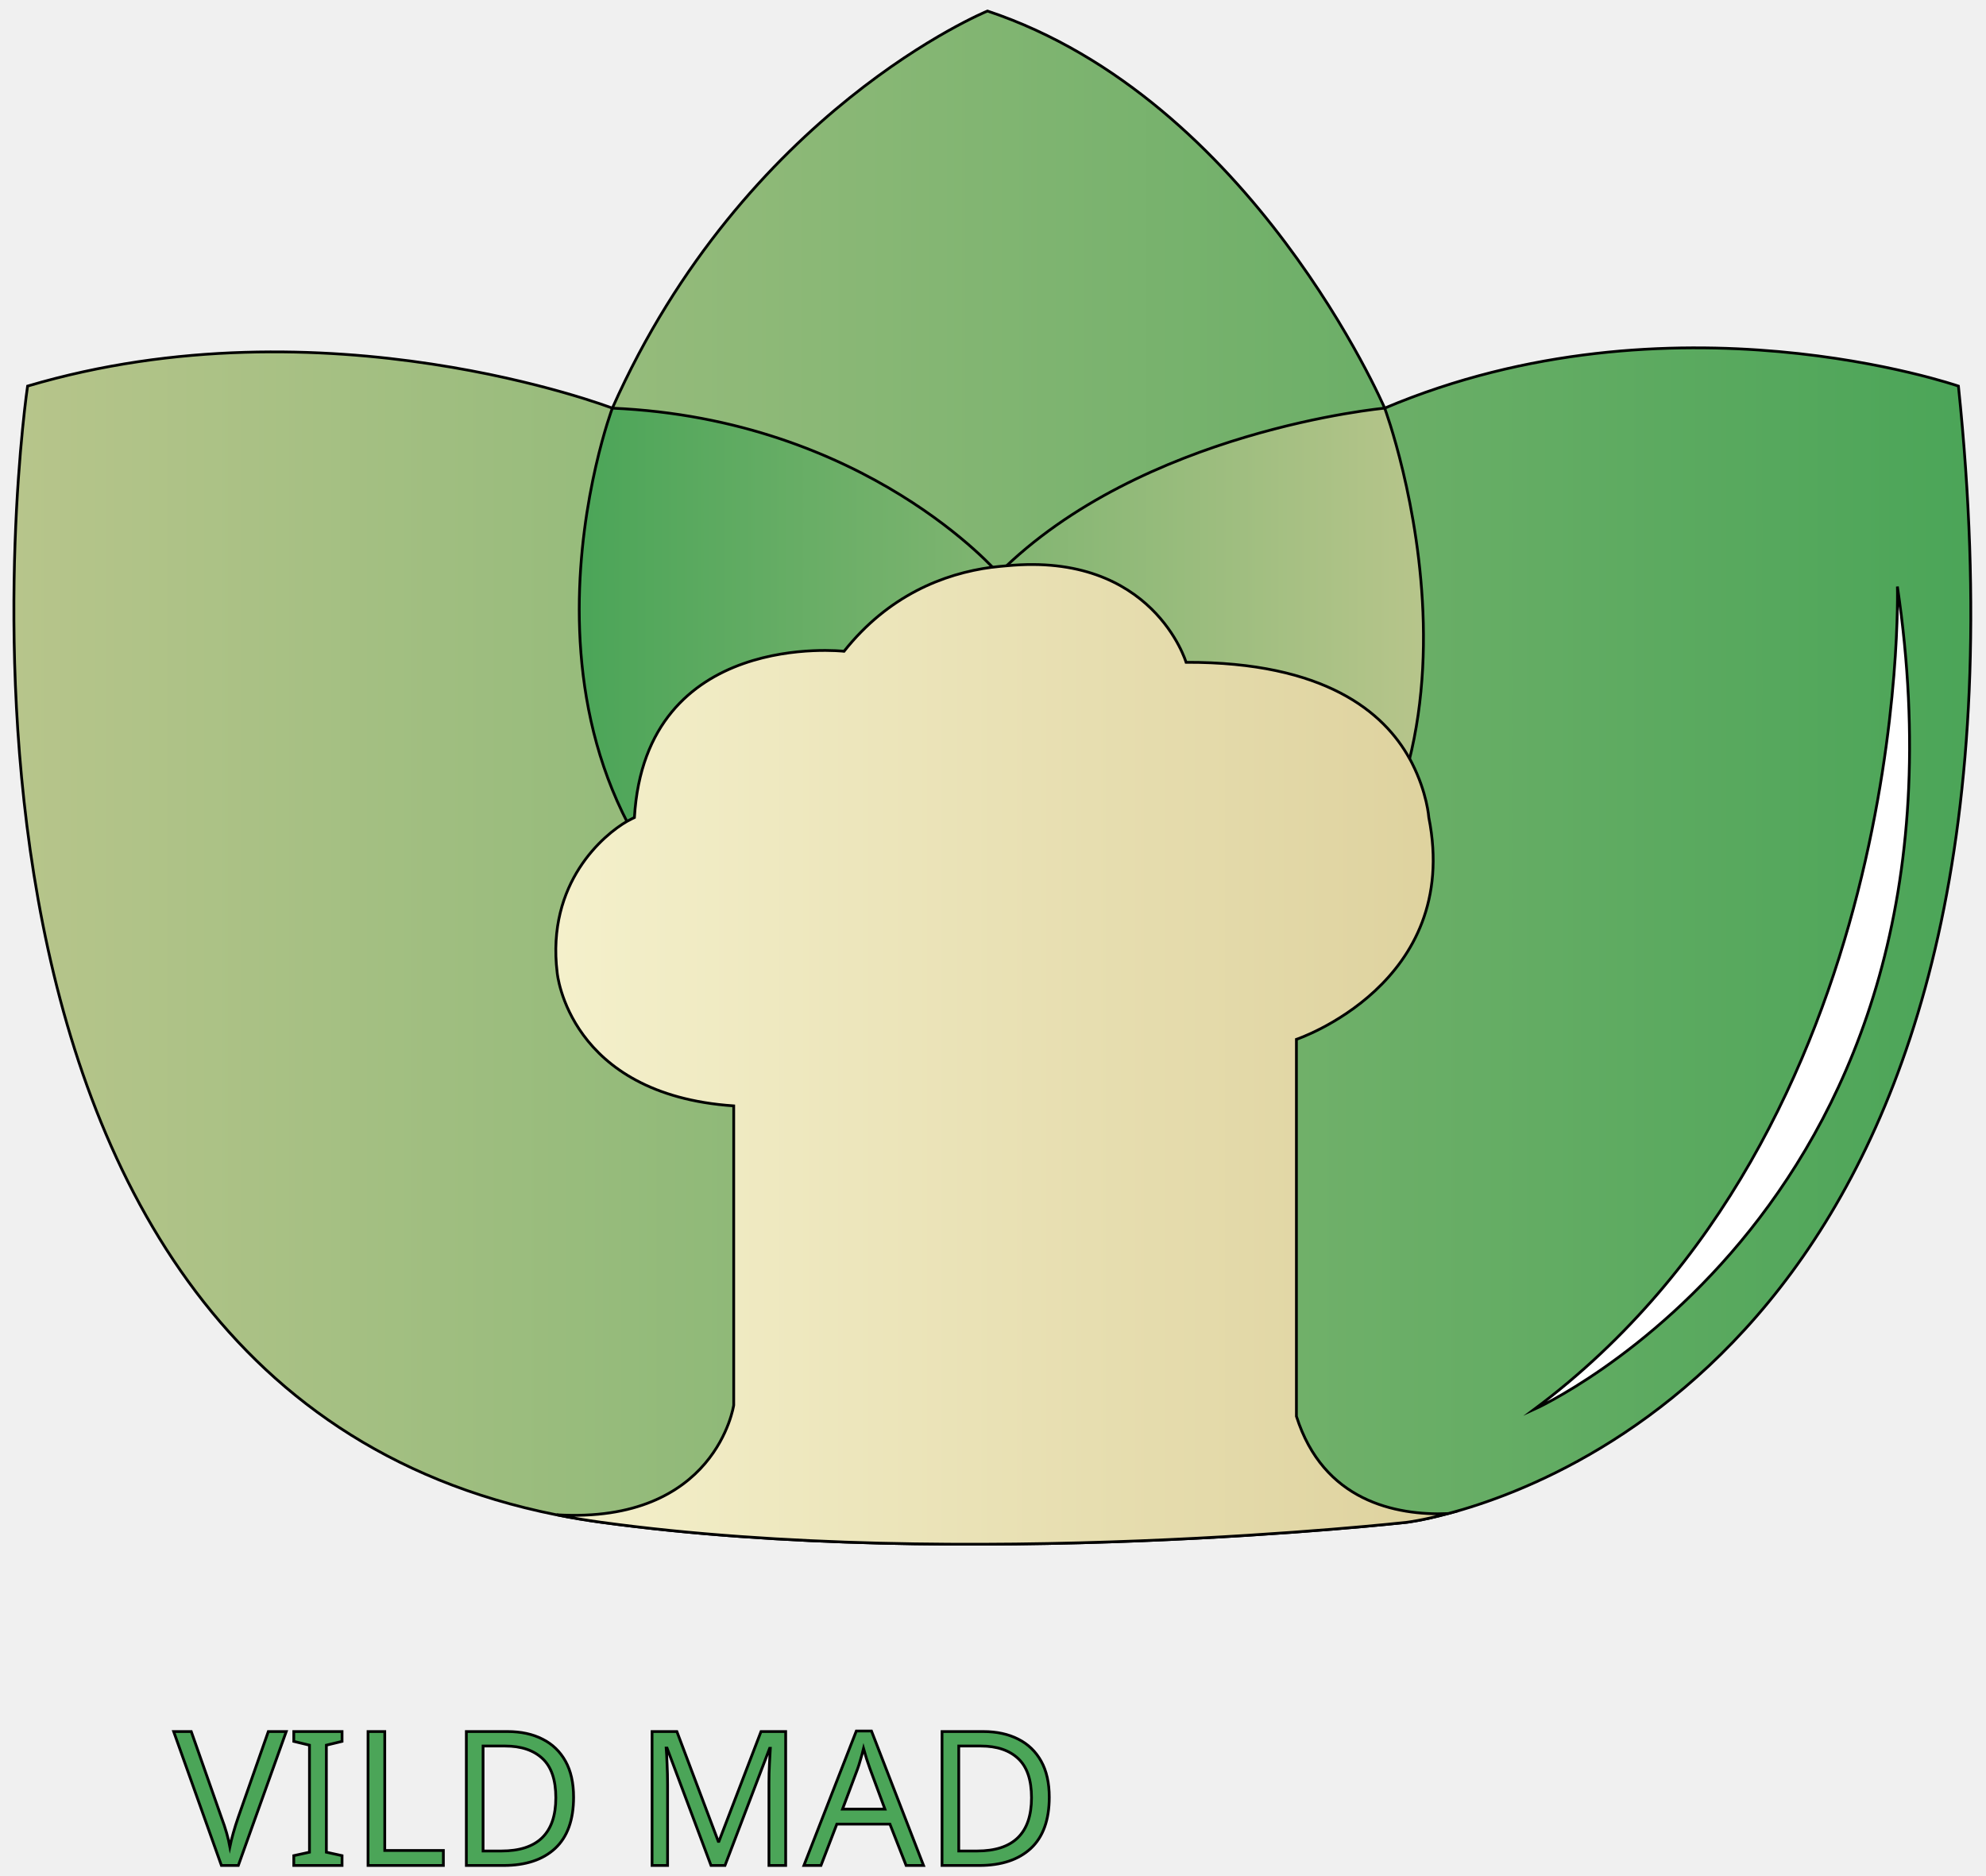
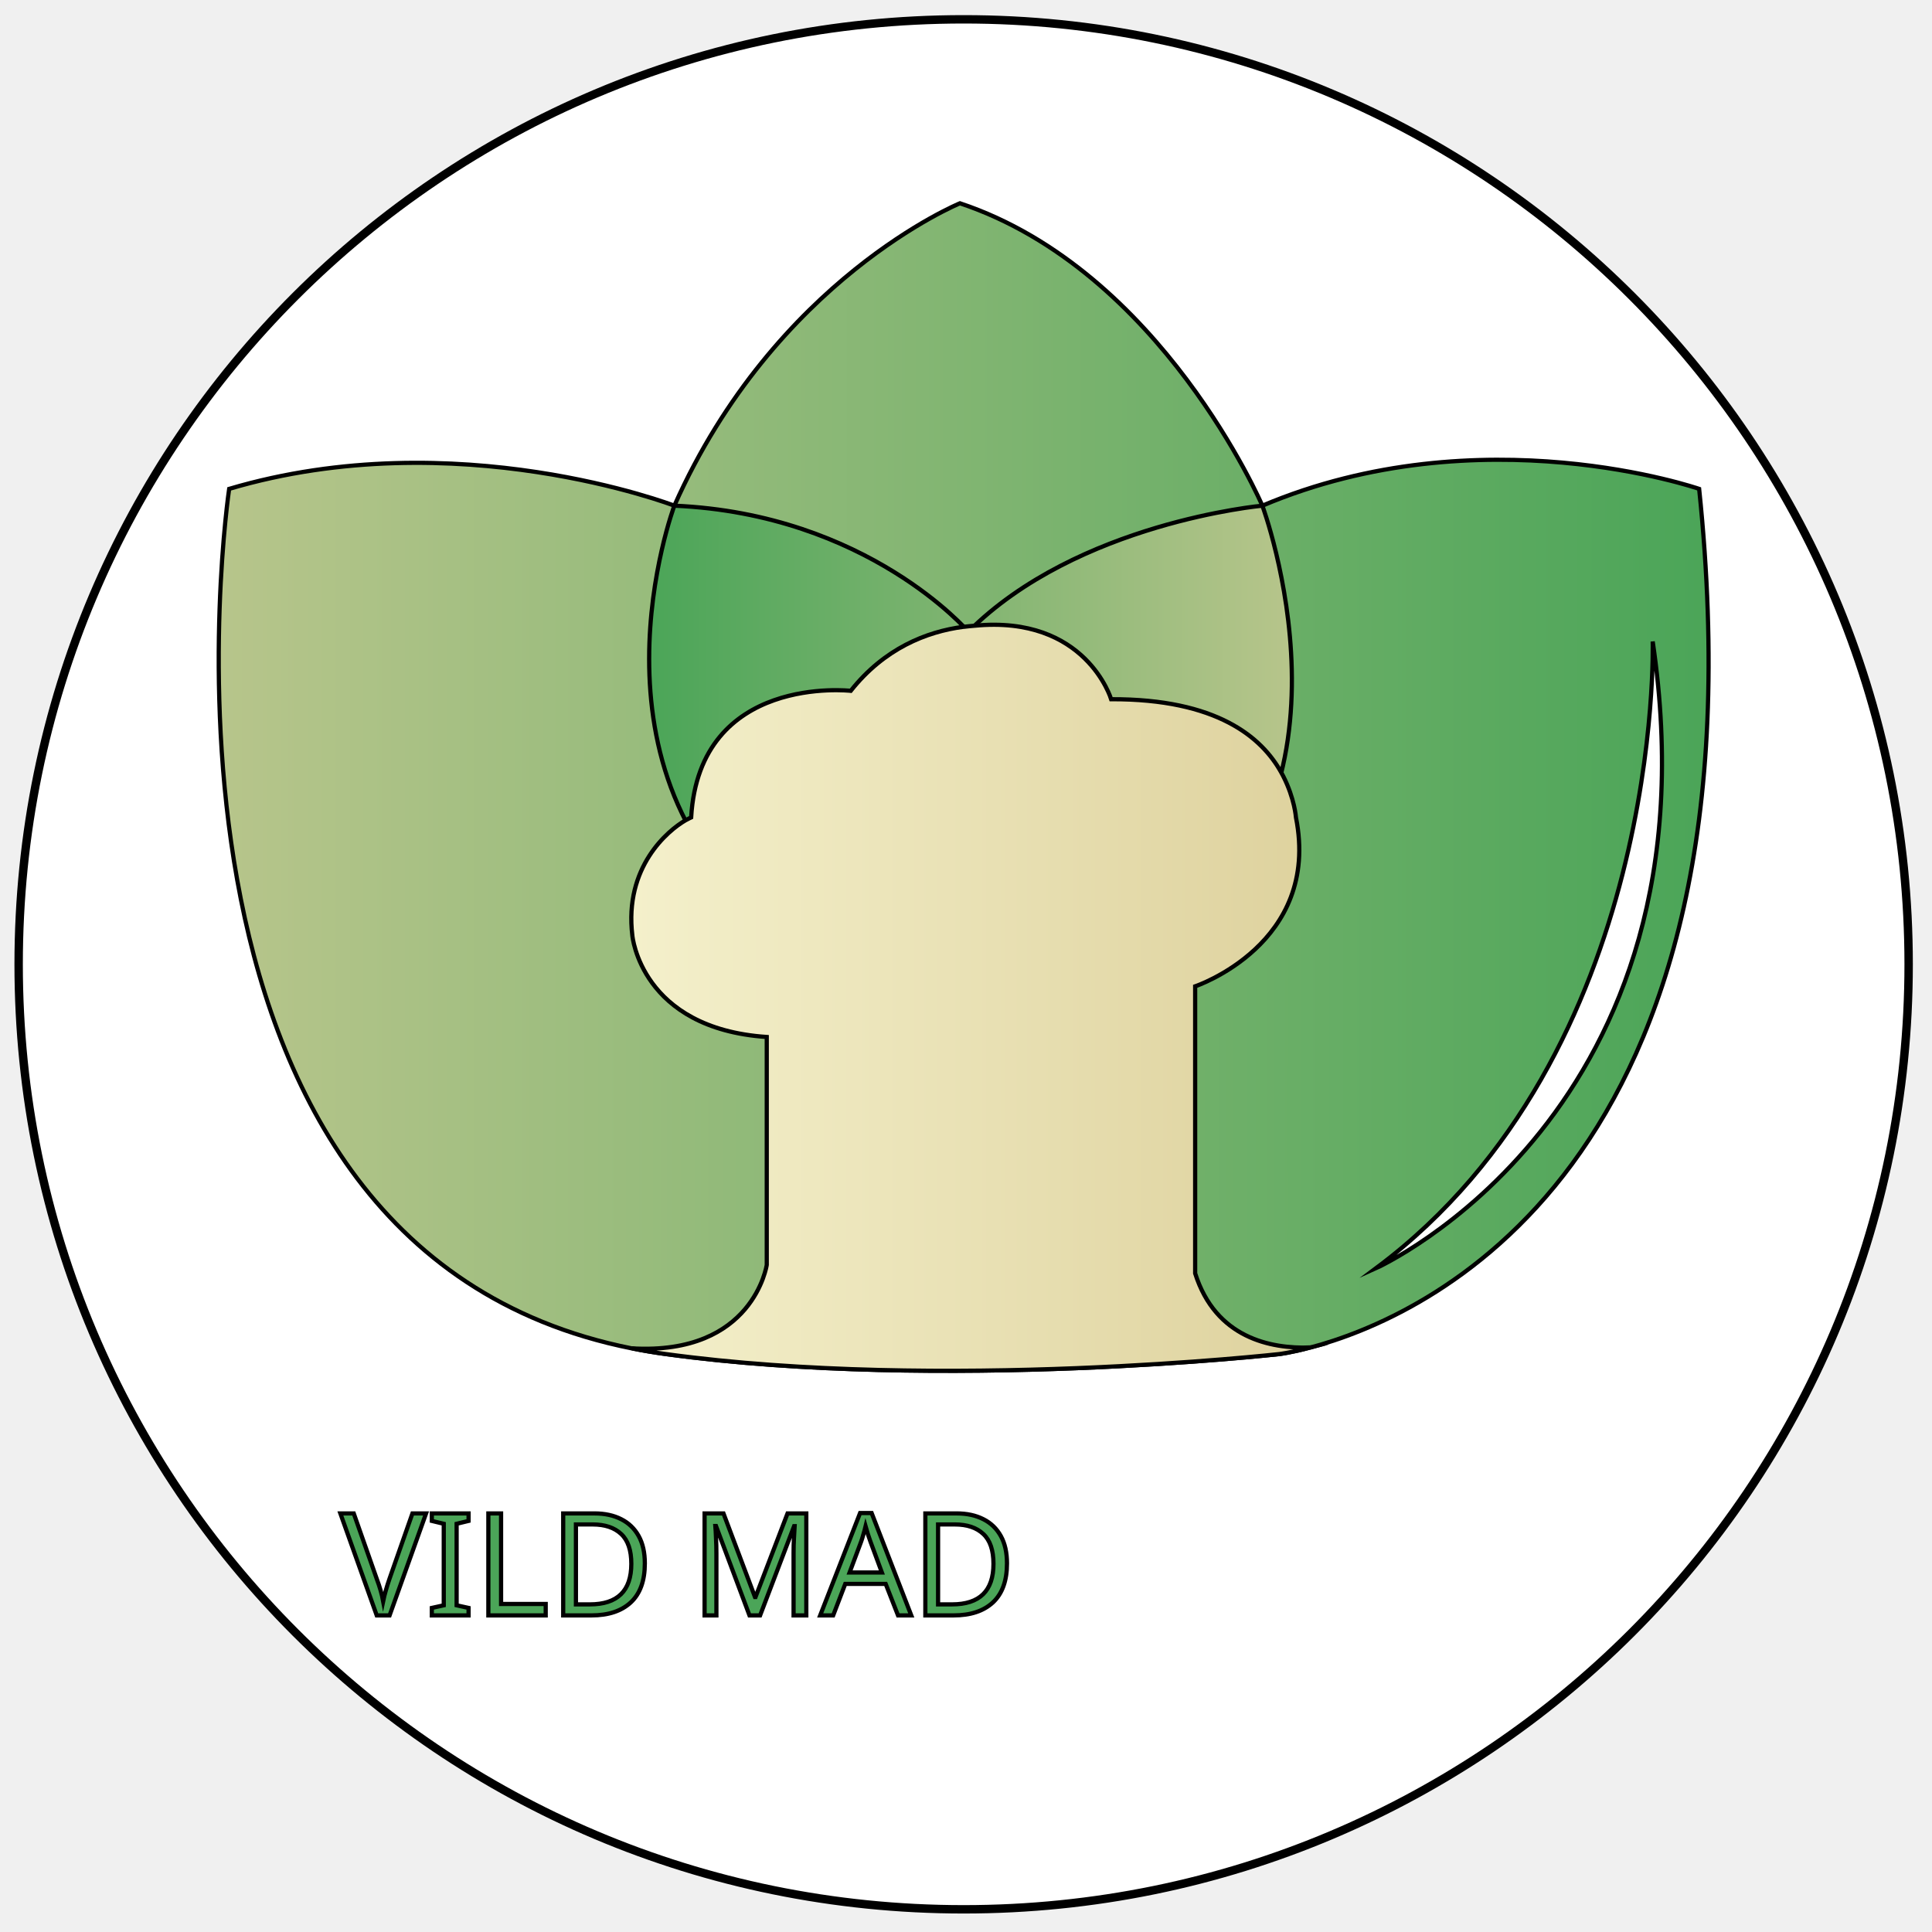
- <svg xmlns="http://www.w3.org/2000/svg" id="Layer_1" viewBox="0 0 180 170">
+ <svg xmlns="http://www.w3.org/2000/svg" id="Layer_1" viewBox="0 0 230 230">
  <defs>
-     <style>.cls-1{fill:url(#linear-gradient-2);}.cls-1,.cls-2,.cls-3,.cls-4,.cls-5{stroke:#000;stroke-miterlimit:10;stroke-width:.25px;}.cls-2{fill:url(#linear-gradient-3);}.cls-3{fill:#4ba558;font-family:RetroDelight, 'Retro Delight';font-size:17px;}.cls-4{fill:url(#linear-gradient);}.cls-5{fill:#fff;}</style>
-     <linearGradient id="linear-gradient" x1="1.26" y1="70.5" x2="178.62" y2="70.5" gradientUnits="userSpaceOnUse">
+     <style>.cls-1{fill:url(#linear-gradient-2);}.cls-1,.cls-2,.cls-3,.cls-4,.cls-5{stroke-width:.5px;}.cls-1,.cls-2,.cls-3,.cls-4,.cls-5,.cls-6{stroke:#000;stroke-miterlimit:10;}.cls-2{fill:url(#linear-gradient-3);}.cls-3{fill:#4ba558;font-family:RetroDelight, 'Retro Delight';font-size:17px;}.cls-4{fill:url(#linear-gradient);}.cls-5,.cls-6{fill:#fff;}</style>
+     <linearGradient id="linear-gradient" x1="26.04" y1="93.7" x2="203.4" y2="93.7" gradientUnits="userSpaceOnUse">
      <stop offset="0" stop-color="#b7c58b" />
      <stop offset="1" stop-color="#4ba558" />
    </linearGradient>
-     <linearGradient id="linear-gradient-2" x1="52.5" y1="65.48" x2="129.02" y2="65.48" gradientUnits="userSpaceOnUse">
+     <linearGradient id="linear-gradient-2" x1="77.28" y1="88.68" x2="153.79" y2="88.68" gradientUnits="userSpaceOnUse">
      <stop offset="0" stop-color="#4ba558" />
      <stop offset="1" stop-color="#b7c58b" />
    </linearGradient>
-     <linearGradient id="linear-gradient-3" x1="50.37" y1="95.58" x2="131.2" y2="95.58" gradientUnits="userSpaceOnUse">
+     <linearGradient id="linear-gradient-3" x1="75.15" y1="118.78" x2="155.98" y2="118.78" gradientUnits="userSpaceOnUse">
      <stop offset="0" stop-color="#f4f0cb" />
      <stop offset="1" stop-color="#ded29e" />
    </linearGradient>
  </defs>
-   <text class="cls-3" transform="translate(15.74 169.11)">
+   <circle class="cls-6" cx="114.72" cy="114.8" r="112.5" />
+   <text class="cls-3" transform="translate(40.52 192.31)">
    <tspan x="0" y="0">VILD MAD</tspan>
  </text>
-   <path class="cls-4" d="m131.22,137.22h-.02c-2.32.62-3.7.78-3.7.78,0,0-40.17,4.48-73,0-1.38-.19-2.73-.41-4.04-.68h-.04C-10.91,125.07,2.5,35,2.5,35c27-8,53,2,53,2C67.5,10,89.5,1,89.5,1c24,8,36,36,36,36,26-11,52-2,52-2,8.48,81.38-33.35,98.8-46.28,102.22Z" />
-   <path class="cls-1" d="m67.5,87c-24-18-12-50-12-50,23,1,35,15,35,15,13-13,35-15,35-15,0,0,13,35-11,51,0,0-26.95,14.04-47-1Z" />
-   <path class="cls-2" d="m131.2,137.22c-2.32.62-3.7.78-3.7.78,0,0-40.17,4.48-73,0-1.38-.19-2.73-.41-4.04-.68,14.46.85,16.04-9.94,16.04-9.94v-27.13c-15-1.01-16-12.07-16-12.07-1-8.18,4.26-12.53,6.32-13.72.42-.23.68-.35.68-.35,1-17.11,19-15.07,19-15.07,4-5.04,9-7.04,13.41-7.62h.05c.44-.06.86-.09,1.28-.13,13.26-1.29,16.26,8.75,16.26,8.75,12.59-.04,17.94,4.53,20.26,8.74.08.13.15.27.22.41,1.37,2.69,1.52,4.92,1.52,4.92,3,15.08-12,20.11-12,20.11v34.17c2.44,7.7,8.98,8.99,13.7,8.83Z" />
-   <path class="cls-5" d="m171.97,53.17s1.39,49.02-32.93,74.6c0,0,41.23-18.49,32.93-74.6Z" />
+   <path class="cls-4" d="m156,160.42h-.02c-2.32.62-3.7.78-3.7.78,0,0-40.17,4.48-73,0-1.38-.19-2.73-.41-4.04-.68h-.04C13.87,148.27,27.28,58.2,27.28,58.2c27-8,53,2,53,2,12-27,34-36,34-36,24,8,36,36,36,36,26-11,52-2,52-2,8.48,81.38-33.35,98.8-46.28,102.22Z" />
+   <path class="cls-1" d="m92.28,110.2c-24-18-12-50-12-50,23,1,35,15,35,15,13-13,35-15,35-15,0,0,13,35-11,51,0,0-26.95,14.04-47-1Z" />
+   <path class="cls-2" d="m155.98,160.42c-2.32.62-3.7.78-3.7.78,0,0-40.17,4.48-73,0-1.38-.19-2.73-.41-4.04-.68,14.46.85,16.04-9.94,16.04-9.94v-27.13c-15-1.01-16-12.07-16-12.07-1-8.18,4.26-12.53,6.32-13.72.42-.23.68-.35.68-.35,1-17.11,19-15.07,19-15.07,4-5.04,9-7.04,13.41-7.62h.05c.44-.06.86-.09,1.28-.13,13.26-1.29,16.26,8.75,16.26,8.75,12.59-.04,17.94,4.53,20.26,8.74.08.13.15.27.22.41,1.37,2.69,1.52,4.92,1.52,4.92,3,15.08-12,20.11-12,20.11v34.17c2.44,7.7,8.98,8.99,13.7,8.83Z" />
+   <path class="cls-5" d="m196.75,76.37s1.39,49.02-32.93,74.6c0,0,41.23-18.49,32.93-74.6Z" />
</svg>
